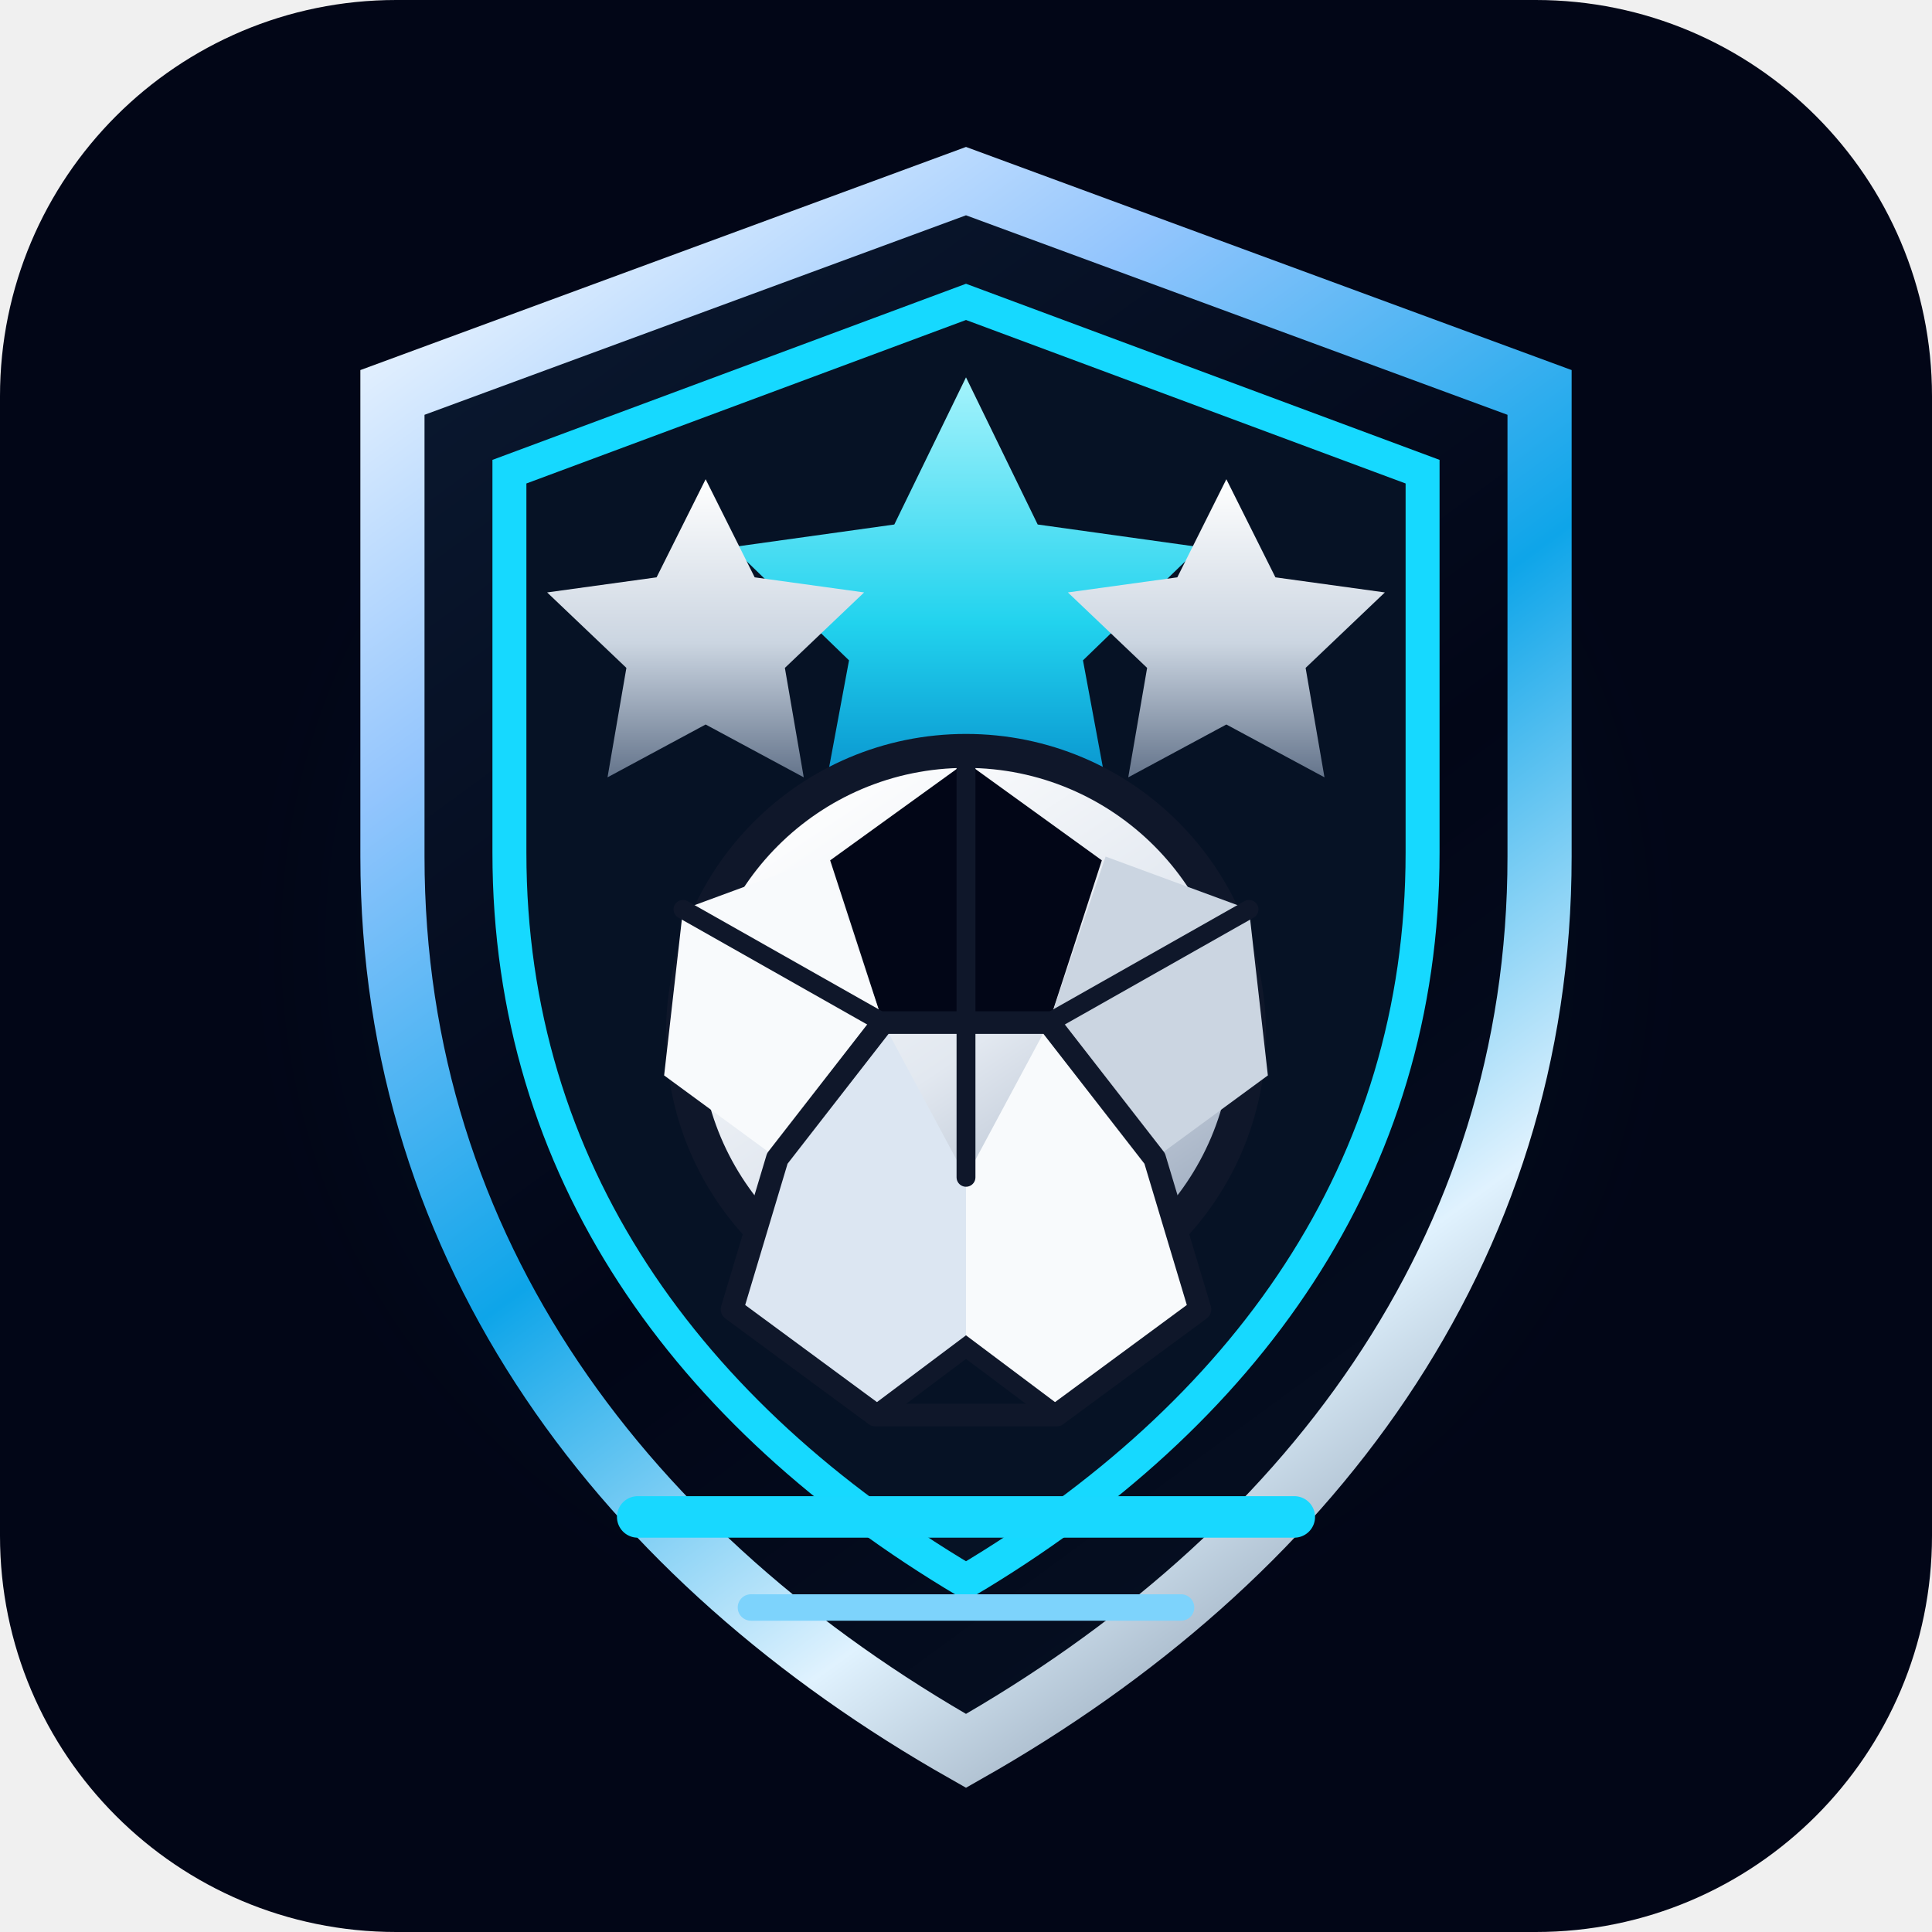
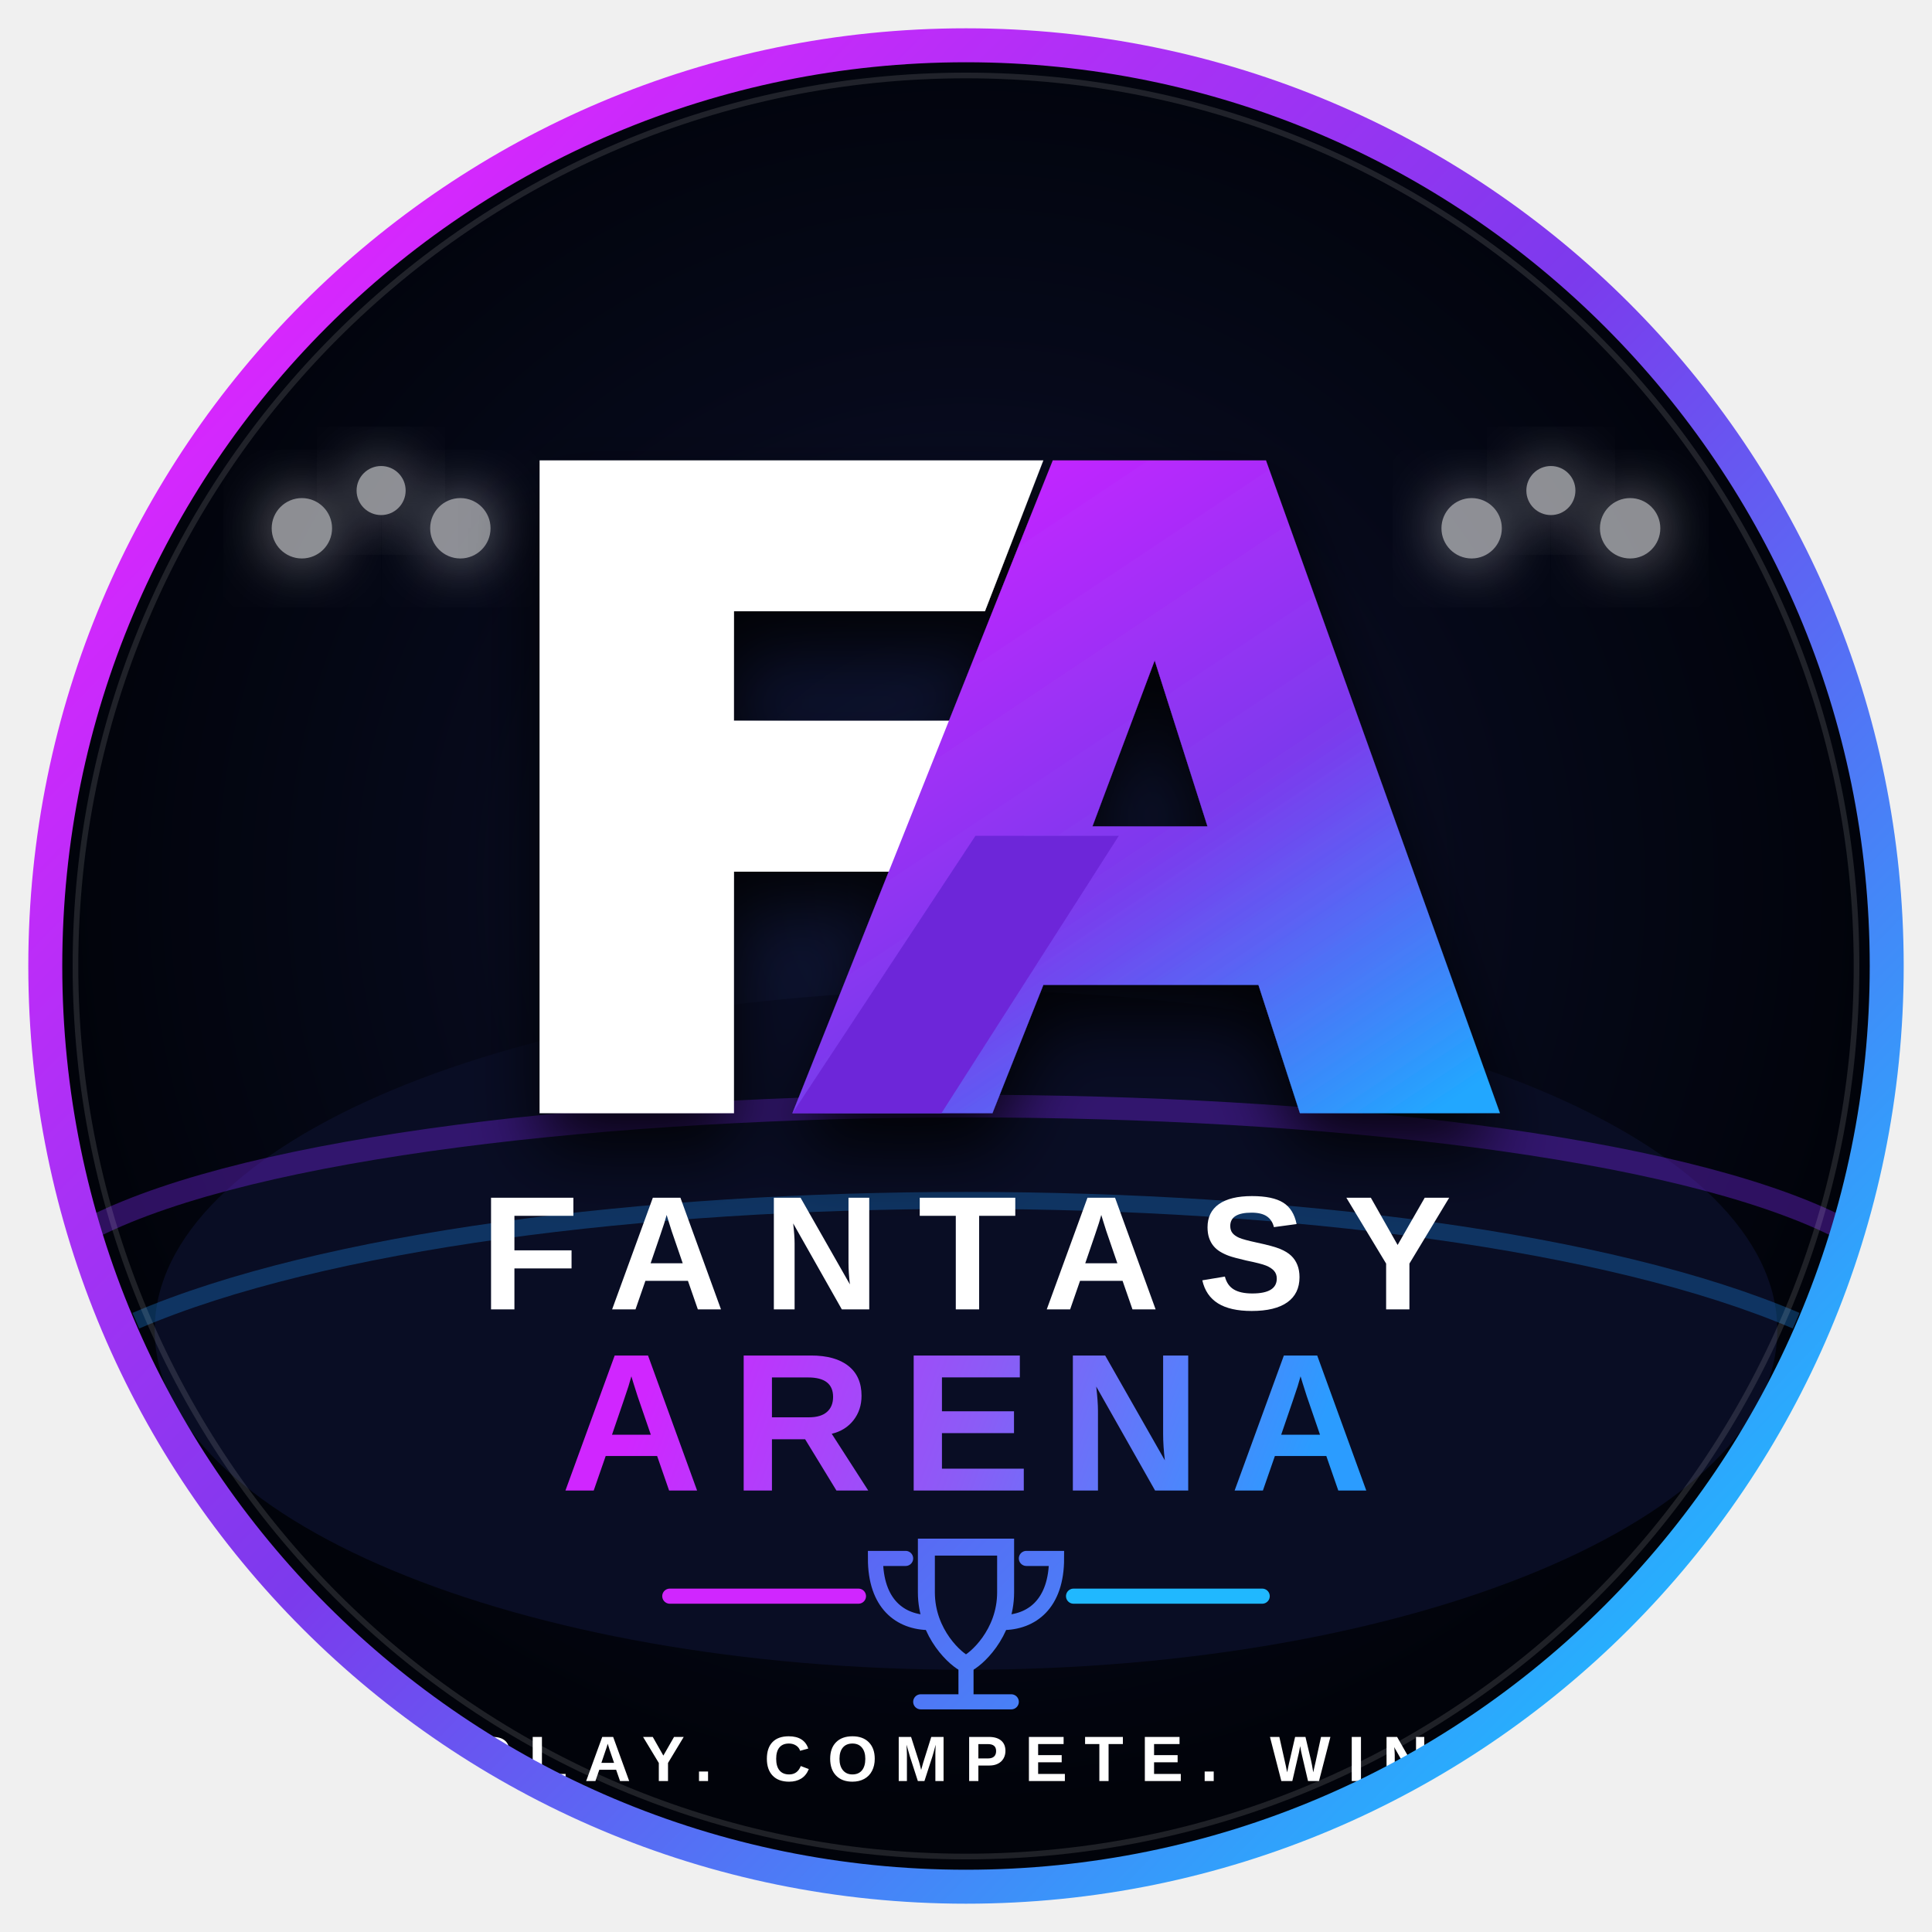
<svg xmlns="http://www.w3.org/2000/svg" width="1024" height="1024" viewBox="0 0 1024 1024" fill="none">
-   <rect width="1024" height="1024" rx="210" fill="#020617" />
-   <circle cx="512" cy="500" r="390" fill="url(#glow)" opacity="0.85" />
-   <path d="M512 96L816 208V454C816 664 692 826 512 928C332 826 208 664 208 454V208L512 96Z" fill="url(#shield)" stroke="url(#chrome)" stroke-width="34" />
-   <path d="M512 160L754 250V452C754 620 660 750 512 838C364 750 270 620 270 452V250L512 160Z" fill="#061225" stroke="#16D9FF" stroke-width="18" />
-   <path d="M512 200L550 278L636 290L574 350L590 436L512 394L434 436L450 350L388 290L474 278L512 200Z" fill="url(#starBlue)" />
-   <path d="M374 254L400 306L458 314L416 354L426 412L374 384L322 412L332 354L290 314L348 306L374 254Z" fill="url(#silver)" />
-   <path d="M650 254L676 306L734 314L692 354L702 412L650 384L598 412L608 354L566 314L624 306L650 254Z" fill="url(#silver)" />
-   <circle cx="512" cy="548" r="150" fill="url(#ball)" stroke="#0F172A" stroke-width="18" />
-   <path d="M512 404L584 456L556 542H468L440 456L512 404Z" fill="#020617" />
-   <path d="M438 454L362 482L352 570L412 614L468 542L438 454Z" fill="#F8FAFC" />
-   <path d="M586 454L662 482L672 570L612 614L556 542L586 454Z" fill="#CBD5E1" />
-   <path d="M412 614L388 694L464 750L512 714V624L468 542L412 614Z" fill="#DCE6F2" />
-   <path d="M612 614L636 694L560 750L512 714V624L556 542L612 614Z" fill="#F8FAFC" />
-   <path d="M464 750H560L636 694L612 614L556 542H468L412 614L388 694L464 750Z" stroke="#0F172A" stroke-width="12" stroke-linejoin="round" />
-   <path d="M512 404V624M362 482L468 542M662 482L556 542M464 750L512 714L560 750" stroke="#0F172A" stroke-width="10" stroke-linecap="round" />
-   <path d="M338 804H686" stroke="#18D8FF" stroke-width="22" stroke-linecap="round" />
-   <path d="M398 852H626" stroke="#7DD3FC" stroke-width="14" stroke-linecap="round" />
  <defs>
-     <radialGradient id="glow" cx="0" cy="0" r="1" gradientUnits="userSpaceOnUse" gradientTransform="translate(512 500) rotate(90) scale(390)">
-       <stop stop-color="#0EA5E9" stop-opacity="0.45" />
-       <stop offset="1" stop-color="#020617" stop-opacity="0" />
+     <radialGradient id="bg" cx="0" cy="0" r="1" gradientUnits="userSpaceOnUse" gradientTransform="translate(512 470) rotate(90) scale(490)">
+       <stop stop-color="#11183A" />
+       <stop offset="0.55" stop-color="#06091A" />
+       <stop offset="1" stop-color="#01030A" />
    </radialGradient>
-     <linearGradient id="shield" x1="208" y1="96" x2="816" y2="928" gradientUnits="userSpaceOnUse">
-       <stop stop-color="#0B1B33" />
-       <stop offset="0.55" stop-color="#020617" />
-       <stop offset="1" stop-color="#071326" />
+     <linearGradient id="ring" x1="120" y1="130" x2="900" y2="890" gradientUnits="userSpaceOnUse">
+       <stop stop-color="#E025FF" />
+       <stop offset="0.48" stop-color="#7C3AED" />
+       <stop offset="1" stop-color="#20B8FF" />
    </linearGradient>
-     <linearGradient id="chrome" x1="208" y1="96" x2="816" y2="928" gradientUnits="userSpaceOnUse">
-       <stop stop-color="#FFFFFF" />
-       <stop offset="0.25" stop-color="#93C5FD" />
-       <stop offset="0.5" stop-color="#0EA5E9" />
-       <stop offset="0.75" stop-color="#E0F2FE" />
-       <stop offset="1" stop-color="#64748B" />
+     <linearGradient id="a" x1="540" y1="260" x2="760" y2="590" gradientUnits="userSpaceOnUse">
+       <stop stop-color="#C026FF" />
+       <stop offset="0.5" stop-color="#7C3AED" />
+       <stop offset="1" stop-color="#22A7FF" />
    </linearGradient>
-     <linearGradient id="starBlue" x1="512" y1="200" x2="512" y2="436" gradientUnits="userSpaceOnUse">
-       <stop stop-color="#A5F3FC" />
-       <stop offset="0.55" stop-color="#22D3EE" />
-       <stop offset="1" stop-color="#0284C7" />
+     <linearGradient id="arena" x1="360" y1="690" x2="680" y2="810" gradientUnits="userSpaceOnUse">
+       <stop stop-color="#D026FF" />
+       <stop offset="0.5" stop-color="#8B5CF6" />
+       <stop offset="1" stop-color="#2B9CFF" />
    </linearGradient>
-     <linearGradient id="silver" x1="374" y1="254" x2="374" y2="412" gradientUnits="userSpaceOnUse">
-       <stop stop-color="#FFFFFF" />
-       <stop offset="0.55" stop-color="#CBD5E1" />
-       <stop offset="1" stop-color="#64748B" />
-     </linearGradient>
-     <linearGradient id="ball" x1="420" y1="420" x2="604" y2="694" gradientUnits="userSpaceOnUse">
-       <stop stop-color="#FFFFFF" />
-       <stop offset="0.5" stop-color="#E2E8F0" />
-       <stop offset="1" stop-color="#94A3B8" />
-     </linearGradient>
+     <filter id="glow" x="-80%" y="-80%" width="260%" height="260%">
+       <feGaussianBlur stdDeviation="16" result="blur" />
+       <feMerge>
+         <feMergeNode in="blur" />
+         <feMergeNode in="SourceGraphic" />
+       </feMerge>
+     </filter>
+     <filter id="shadow" x="-30%" y="-30%" width="160%" height="160%">
+       <feDropShadow dx="0" dy="20" stdDeviation="18" flood-color="#000000" flood-opacity="0.85" />
+     </filter>
+     <clipPath id="circle">
+       <circle cx="512" cy="512" r="488" />
+     </clipPath>
  </defs>
+   <g clip-path="url(#circle)">
+     <rect width="1024" height="1024" fill="url(#bg)" />
+     <ellipse cx="512" cy="705" rx="430" ry="180" fill="#090D24" />
+     <path d="M50 650C220 565 804 565 974 650" stroke="#6423C9" stroke-opacity="0.45" stroke-width="12" />
+     <path d="M72 700C270 615 754 615 952 700" stroke="#1C7ED6" stroke-opacity="0.35" stroke-width="9" />
+     <g opacity="0.55">
+       <circle cx="160" cy="280" r="16" fill="#FFF" filter="url(#glow)" />
+       <circle cx="202" cy="260" r="13" fill="#FFF" filter="url(#glow)" />
+       <circle cx="244" cy="280" r="16" fill="#FFF" filter="url(#glow)" />
+       <circle cx="780" cy="280" r="16" fill="#FFF" filter="url(#glow)" />
+       <circle cx="822" cy="260" r="13" fill="#FFF" filter="url(#glow)" />
+       <circle cx="864" cy="280" r="16" fill="#FFF" filter="url(#glow)" />
+     </g>
+     <g filter="url(#shadow)">
+       <path d="M286 244H553L522 324H389V382H506L477 462H389V590H286V244Z" fill="#FFFFFF" />
+       <path d="M558 244H671L795 590H689L667 522H553L526 590H420L558 244ZM579 438H640L612 350L579 438Z" fill="url(#a)" />
+       <path d="M420 590L517 443H593L499 590H420Z" fill="#6D28D9" />
+     </g>
+     <text x="512" y="694" text-anchor="middle" fill="#FFFFFF" font-family="Arial, Helvetica, sans-serif" font-size="86" font-weight="800" letter-spacing="20">FANTASY</text>
+     <text x="512" y="790" text-anchor="middle" fill="url(#arena)" font-family="Arial, Helvetica, sans-serif" font-size="104" font-weight="900" letter-spacing="15">ARENA</text>
+     <path d="M355 846H455" stroke="#D026FF" stroke-width="8" stroke-linecap="round" />
+     <path d="M569 846H669" stroke="#20B8FF" stroke-width="8" stroke-linecap="round" />
+     <path d="M491 820H533V844C533 866 517 880 512 882C507 880 491 866 491 844V820Z" stroke="url(#ring)" stroke-width="9" />
+     <path d="M480 826H464C464 850 477 860 493 860M544 826H560C560 850 547 860 531 860M512 882V902M488 902H536" stroke="url(#ring)" stroke-width="8" stroke-linecap="round" />
+     <text x="512" y="944" text-anchor="middle" fill="#FFFFFF" font-family="Arial, Helvetica, sans-serif" font-size="34" font-weight="800" letter-spacing="9">PLAY. COMPETE. WIN.</text>
+   </g>
+   <circle cx="512" cy="512" r="488" stroke="url(#ring)" stroke-width="18" />
+   <circle cx="512" cy="512" r="472" stroke="#FFFFFF" stroke-opacity="0.12" stroke-width="3" />
</svg>
